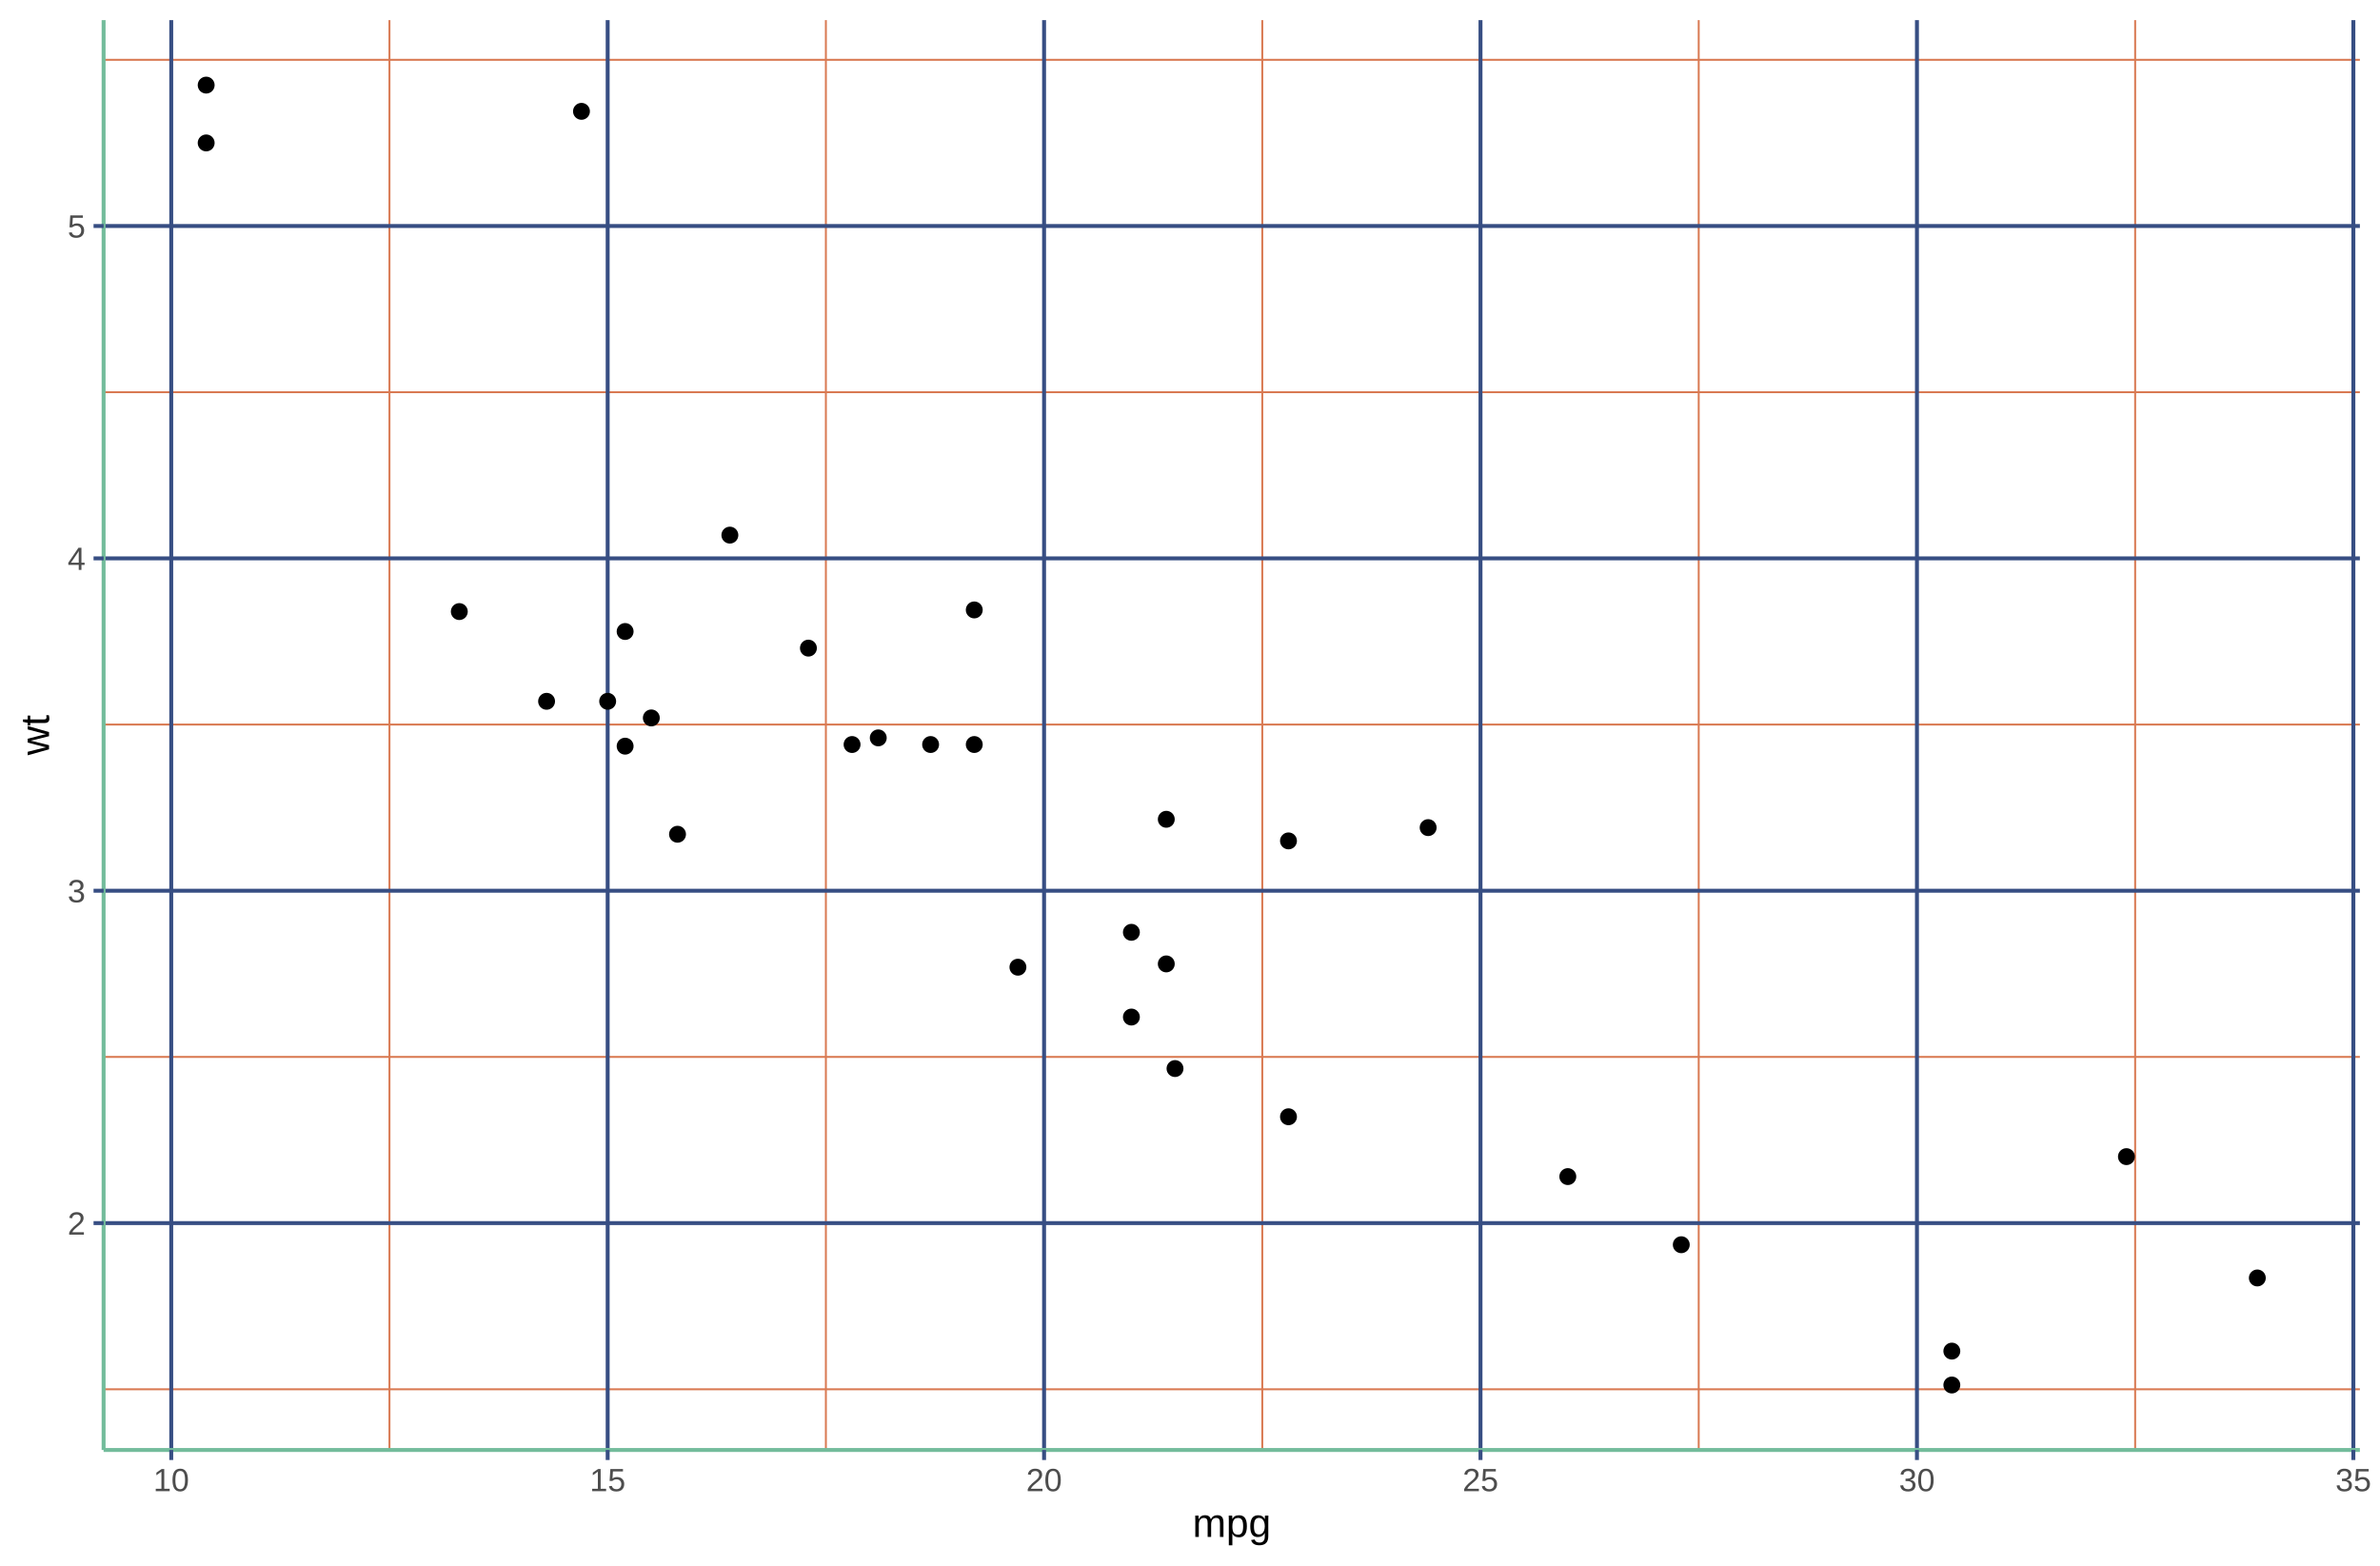
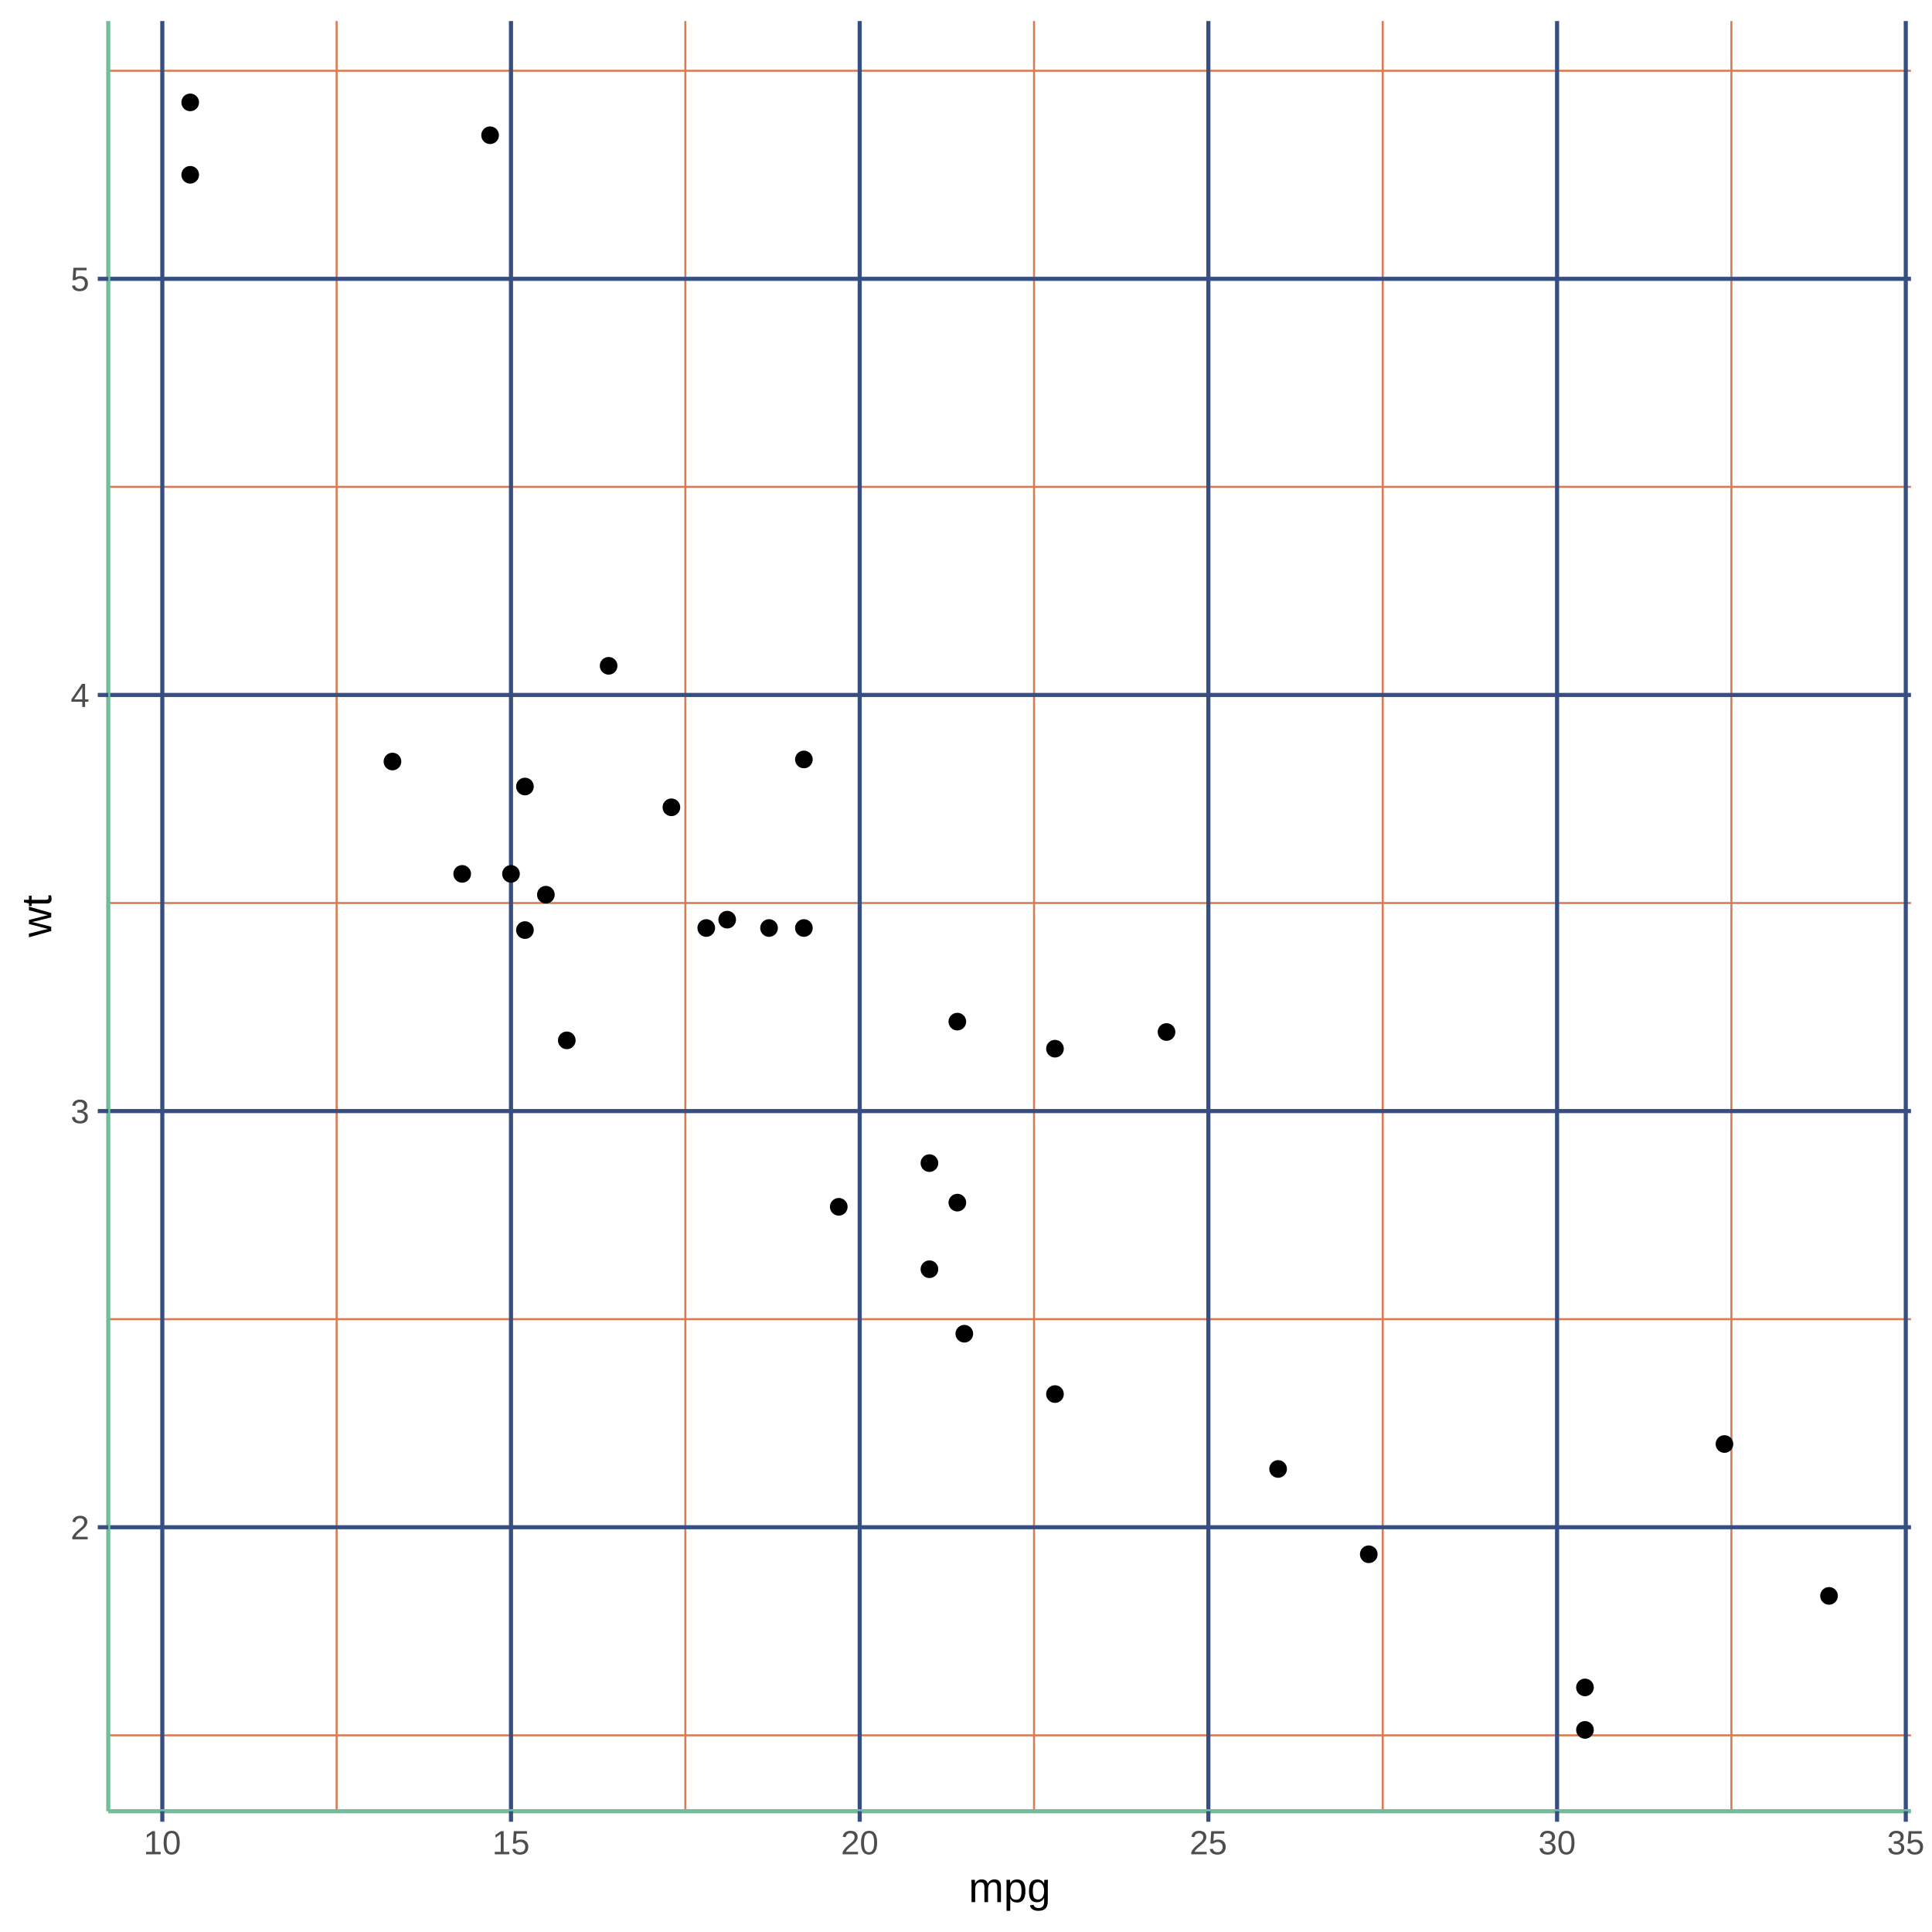
- <svg xmlns="http://www.w3.org/2000/svg" class="svglite" width="648.75pt" height="426.75pt" viewBox="0 0 648.75 426.75">
+ <svg xmlns="http://www.w3.org/2000/svg" class="svglite" width="504.00pt" height="504.00pt" viewBox="0 0 504.00 504.00">
  <defs>
    <style type="text/css">
    .svglite line, .svglite polyline, .svglite polygon, .svglite path, .svglite rect, .svglite circle {
      fill: none;
      stroke: #000000;
      stroke-linecap: round;
      stroke-linejoin: round;
      stroke-miterlimit: 10.00;
    }
    .svglite text {
      white-space: pre;
    }
  </style>
  </defs>
  <rect width="100%" height="100%" style="stroke: none; fill: none;" />
  <defs>
-     <clipPath id="cpMC4wMHw2NDguNzV8MC4wMHw0MjYuNzU=">
-       <rect x="0.00" y="0.00" width="648.75" height="426.75" />
+     <clipPath id="cpMC4wMHw1MDQuMDB8MC4wMHw1MDQuMDA=">
+       <rect x="0.00" y="0.00" width="504.00" height="504.00" />
    </clipPath>
  </defs>
-   <g clip-path="url(#cpMC4wMHw2NDguNzV8MC4wMHw0MjYuNzU=)">
-     <polyline points="28.24,378.71 643.27,378.71 " style="stroke-width: 0.53; stroke: #D97A53; stroke-linecap: butt;" />
-     <polyline points="28.24,288.11 643.27,288.11 " style="stroke-width: 0.53; stroke: #D97A53; stroke-linecap: butt;" />
-     <polyline points="28.24,197.51 643.27,197.51 " style="stroke-width: 0.53; stroke: #D97A53; stroke-linecap: butt;" />
-     <polyline points="28.24,106.91 643.27,106.91 " style="stroke-width: 0.53; stroke: #D97A53; stroke-linecap: butt;" />
-     <polyline points="28.24,16.31 643.27,16.31 " style="stroke-width: 0.53; stroke: #D97A53; stroke-linecap: butt;" />
-     <polyline points="106.16,395.25 106.16,5.48 " style="stroke-width: 0.53; stroke: #D97A53; stroke-linecap: butt;" />
-     <polyline points="225.12,395.25 225.12,5.48 " style="stroke-width: 0.53; stroke: #D97A53; stroke-linecap: butt;" />
-     <polyline points="344.08,395.25 344.08,5.48 " style="stroke-width: 0.53; stroke: #D97A53; stroke-linecap: butt;" />
-     <polyline points="463.04,395.25 463.04,5.48 " style="stroke-width: 0.53; stroke: #D97A53; stroke-linecap: butt;" />
-     <polyline points="582.01,395.25 582.01,5.48 " style="stroke-width: 0.53; stroke: #D97A53; stroke-linecap: butt;" />
-     <polyline points="28.24,333.41 643.27,333.41 " style="stroke-width: 1.07; stroke: #374E83; stroke-linecap: butt;" />
-     <polyline points="28.24,242.81 643.27,242.81 " style="stroke-width: 1.07; stroke: #374E83; stroke-linecap: butt;" />
-     <polyline points="28.24,152.21 643.27,152.21 " style="stroke-width: 1.07; stroke: #374E83; stroke-linecap: butt;" />
-     <polyline points="28.24,61.61 643.27,61.61 " style="stroke-width: 1.07; stroke: #374E83; stroke-linecap: butt;" />
-     <polyline points="46.68,395.25 46.68,5.48 " style="stroke-width: 1.07; stroke: #374E83; stroke-linecap: butt;" />
-     <polyline points="165.64,395.25 165.64,5.48 " style="stroke-width: 1.07; stroke: #374E83; stroke-linecap: butt;" />
-     <polyline points="284.60,395.25 284.60,5.48 " style="stroke-width: 1.07; stroke: #374E83; stroke-linecap: butt;" />
-     <polyline points="403.56,395.25 403.56,5.48 " style="stroke-width: 1.07; stroke: #374E83; stroke-linecap: butt;" />
-     <polyline points="522.53,395.25 522.53,5.48 " style="stroke-width: 1.07; stroke: #374E83; stroke-linecap: butt;" />
-     <polyline points="641.49,395.25 641.49,5.48 " style="stroke-width: 1.07; stroke: #374E83; stroke-linecap: butt;" />
-     <circle cx="308.40" cy="277.24" r="1.95" style="stroke-width: 0.71; fill: #000000;" />
-     <circle cx="308.40" cy="254.14" r="1.95" style="stroke-width: 0.71; fill: #000000;" />
-     <circle cx="351.22" cy="304.42" r="1.95" style="stroke-width: 0.71; fill: #000000;" />
-     <circle cx="317.91" cy="223.33" r="1.95" style="stroke-width: 0.71; fill: #000000;" />
-     <circle cx="253.67" cy="202.95" r="1.95" style="stroke-width: 0.71; fill: #000000;" />
-     <circle cx="239.40" cy="201.14" r="1.95" style="stroke-width: 0.71; fill: #000000;" />
-     <circle cx="148.99" cy="191.17" r="1.95" style="stroke-width: 0.71; fill: #000000;" />
-     <circle cx="389.29" cy="225.60" r="1.95" style="stroke-width: 0.71; fill: #000000;" />
-     <circle cx="351.22" cy="229.22" r="1.95" style="stroke-width: 0.71; fill: #000000;" />
-     <circle cx="265.57" cy="202.95" r="1.95" style="stroke-width: 0.71; fill: #000000;" />
-     <circle cx="232.26" cy="202.95" r="1.95" style="stroke-width: 0.71; fill: #000000;" />
-     <circle cx="198.95" cy="145.87" r="1.95" style="stroke-width: 0.71; fill: #000000;" />
-     <circle cx="220.36" cy="176.67" r="1.95" style="stroke-width: 0.71; fill: #000000;" />
-     <circle cx="170.40" cy="172.14" r="1.95" style="stroke-width: 0.71; fill: #000000;" />
-     <circle cx="56.20" cy="38.96" r="1.95" style="stroke-width: 0.71; fill: #000000;" />
-     <circle cx="56.20" cy="23.20" r="1.95" style="stroke-width: 0.71; fill: #000000;" />
-     <circle cx="158.50" cy="30.35" r="1.95" style="stroke-width: 0.71; fill: #000000;" />
-     <circle cx="579.63" cy="315.29" r="1.95" style="stroke-width: 0.71; fill: #000000;" />
-     <circle cx="532.04" cy="368.30" r="1.95" style="stroke-width: 0.71; fill: #000000;" />
-     <circle cx="615.31" cy="348.36" r="1.95" style="stroke-width: 0.71; fill: #000000;" />
-     <circle cx="320.29" cy="291.28" r="1.95" style="stroke-width: 0.71; fill: #000000;" />
-     <circle cx="177.54" cy="195.70" r="1.95" style="stroke-width: 0.71; fill: #000000;" />
-     <circle cx="170.40" cy="203.40" r="1.95" style="stroke-width: 0.71; fill: #000000;" />
-     <circle cx="125.20" cy="166.71" r="1.95" style="stroke-width: 0.71; fill: #000000;" />
-     <circle cx="265.57" cy="166.26" r="1.95" style="stroke-width: 0.71; fill: #000000;" />
-     <circle cx="458.29" cy="339.30" r="1.95" style="stroke-width: 0.71; fill: #000000;" />
-     <circle cx="427.36" cy="320.73" r="1.95" style="stroke-width: 0.71; fill: #000000;" />
-     <circle cx="532.04" cy="377.54" r="1.95" style="stroke-width: 0.71; fill: #000000;" />
-     <circle cx="184.68" cy="227.41" r="1.95" style="stroke-width: 0.71; fill: #000000;" />
-     <circle cx="277.47" cy="263.65" r="1.95" style="stroke-width: 0.71; fill: #000000;" />
-     <circle cx="165.64" cy="191.17" r="1.95" style="stroke-width: 0.71; fill: #000000;" />
-     <circle cx="317.91" cy="262.75" r="1.95" style="stroke-width: 0.71; fill: #000000;" />
-     <polyline points="28.24,395.25 28.24,5.48 " style="stroke-width: 1.07; stroke: #73BC9B; stroke-linecap: butt;" />
-     <text x="23.31" y="336.56" text-anchor="end" style="font-size: 8.80px;fill: #4D4D4D; font-family: &quot;Arial&quot;;" textLength="4.90px" lengthAdjust="spacingAndGlyphs">2</text>
-     <text x="23.31" y="245.96" text-anchor="end" style="font-size: 8.80px;fill: #4D4D4D; font-family: &quot;Arial&quot;;" textLength="4.90px" lengthAdjust="spacingAndGlyphs">3</text>
-     <text x="23.31" y="155.36" text-anchor="end" style="font-size: 8.80px;fill: #4D4D4D; font-family: &quot;Arial&quot;;" textLength="4.90px" lengthAdjust="spacingAndGlyphs">4</text>
-     <text x="23.31" y="64.76" text-anchor="end" style="font-size: 8.80px;fill: #4D4D4D; font-family: &quot;Arial&quot;;" textLength="4.90px" lengthAdjust="spacingAndGlyphs">5</text>
-     <polyline points="25.50,333.41 28.24,333.41 " style="stroke-width: 1.07; stroke: #374E83; stroke-linecap: butt;" />
-     <polyline points="25.50,242.81 28.24,242.81 " style="stroke-width: 1.07; stroke: #374E83; stroke-linecap: butt;" />
-     <polyline points="25.50,152.21 28.24,152.21 " style="stroke-width: 1.07; stroke: #374E83; stroke-linecap: butt;" />
-     <polyline points="25.50,61.61 28.24,61.61 " style="stroke-width: 1.07; stroke: #374E83; stroke-linecap: butt;" />
-     <polyline points="28.24,395.25 643.27,395.25 " style="stroke-width: 1.07; stroke: #73BC9B; stroke-linecap: butt;" />
-     <polyline points="46.68,397.99 46.68,395.25 " style="stroke-width: 1.07; stroke: #374E83; stroke-linecap: butt;" />
-     <polyline points="165.64,397.99 165.64,395.25 " style="stroke-width: 1.07; stroke: #374E83; stroke-linecap: butt;" />
-     <polyline points="284.60,397.99 284.60,395.25 " style="stroke-width: 1.07; stroke: #374E83; stroke-linecap: butt;" />
-     <polyline points="403.56,397.99 403.56,395.25 " style="stroke-width: 1.07; stroke: #374E83; stroke-linecap: butt;" />
-     <polyline points="522.53,397.99 522.53,395.25 " style="stroke-width: 1.07; stroke: #374E83; stroke-linecap: butt;" />
-     <polyline points="641.49,397.99 641.49,395.25 " style="stroke-width: 1.07; stroke: #374E83; stroke-linecap: butt;" />
-     <text x="46.68" y="406.49" text-anchor="middle" style="font-size: 8.80px;fill: #4D4D4D; font-family: &quot;Arial&quot;;" textLength="9.79px" lengthAdjust="spacingAndGlyphs">10</text>
-     <text x="165.64" y="406.49" text-anchor="middle" style="font-size: 8.80px;fill: #4D4D4D; font-family: &quot;Arial&quot;;" textLength="9.79px" lengthAdjust="spacingAndGlyphs">15</text>
-     <text x="284.60" y="406.49" text-anchor="middle" style="font-size: 8.80px;fill: #4D4D4D; font-family: &quot;Arial&quot;;" textLength="9.79px" lengthAdjust="spacingAndGlyphs">20</text>
-     <text x="403.56" y="406.49" text-anchor="middle" style="font-size: 8.80px;fill: #4D4D4D; font-family: &quot;Arial&quot;;" textLength="9.79px" lengthAdjust="spacingAndGlyphs">25</text>
-     <text x="522.53" y="406.49" text-anchor="middle" style="font-size: 8.80px;fill: #4D4D4D; font-family: &quot;Arial&quot;;" textLength="9.79px" lengthAdjust="spacingAndGlyphs">30</text>
-     <text x="641.49" y="406.49" text-anchor="middle" style="font-size: 8.80px;fill: #4D4D4D; font-family: &quot;Arial&quot;;" textLength="9.79px" lengthAdjust="spacingAndGlyphs">35</text>
-     <text x="335.76" y="418.95" text-anchor="middle" style="font-size: 11.00px; font-family: &quot;Arial&quot;;" textLength="21.41px" lengthAdjust="spacingAndGlyphs">mpg</text>
-     <text transform="translate(13.36,200.37) rotate(-90)" text-anchor="middle" style="font-size: 11.00px; font-family: &quot;Arial&quot;;" textLength="11.00px" lengthAdjust="spacingAndGlyphs">wt</text>
+   <g clip-path="url(#cpMC4wMHw1MDQuMDB8MC4wMHw1MDQuMDA=)">
+ </g>
+   <defs>
+     <clipPath id="cpMjguMjR8NDk4LjUyfDUuNDh8NDcyLjUw">
+       <rect x="28.24" y="5.48" width="470.28" height="467.02" />
+     </clipPath>
+   </defs>
+   <g clip-path="url(#cpMjguMjR8NDk4LjUyfDUuNDh8NDcyLjUw)">
+     <polyline points="28.24,452.69 498.52,452.69 " style="stroke-width: 0.53; stroke: #D97A53; stroke-linecap: butt;" />
+     <polyline points="28.24,344.13 498.52,344.13 " style="stroke-width: 0.53; stroke: #D97A53; stroke-linecap: butt;" />
+     <polyline points="28.24,235.57 498.52,235.57 " style="stroke-width: 0.53; stroke: #D97A53; stroke-linecap: butt;" />
+     <polyline points="28.24,127.01 498.52,127.01 " style="stroke-width: 0.53; stroke: #D97A53; stroke-linecap: butt;" />
+     <polyline points="28.24,18.46 498.52,18.46 " style="stroke-width: 0.53; stroke: #D97A53; stroke-linecap: butt;" />
+     <polyline points="87.82,472.50 87.82,5.48 " style="stroke-width: 0.53; stroke: #D97A53; stroke-linecap: butt;" />
+     <polyline points="178.79,472.50 178.79,5.48 " style="stroke-width: 0.53; stroke: #D97A53; stroke-linecap: butt;" />
+     <polyline points="269.75,472.50 269.75,5.48 " style="stroke-width: 0.53; stroke: #D97A53; stroke-linecap: butt;" />
+     <polyline points="360.71,472.50 360.71,5.48 " style="stroke-width: 0.53; stroke: #D97A53; stroke-linecap: butt;" />
+     <polyline points="451.67,472.50 451.67,5.48 " style="stroke-width: 0.53; stroke: #D97A53; stroke-linecap: butt;" />
+     <polyline points="28.24,398.41 498.52,398.41 " style="stroke-width: 1.07; stroke: #374E83; stroke-linecap: butt;" />
+     <polyline points="28.24,289.85 498.52,289.85 " style="stroke-width: 1.07; stroke: #374E83; stroke-linecap: butt;" />
+     <polyline points="28.24,181.29 498.52,181.29 " style="stroke-width: 1.07; stroke: #374E83; stroke-linecap: butt;" />
+     <polyline points="28.24,72.74 498.52,72.74 " style="stroke-width: 1.07; stroke: #374E83; stroke-linecap: butt;" />
+     <polyline points="42.34,472.50 42.34,5.48 " style="stroke-width: 1.07; stroke: #374E83; stroke-linecap: butt;" />
+     <polyline points="133.30,472.50 133.30,5.48 " style="stroke-width: 1.07; stroke: #374E83; stroke-linecap: butt;" />
+     <polyline points="224.27,472.50 224.27,5.48 " style="stroke-width: 1.07; stroke: #374E83; stroke-linecap: butt;" />
+     <polyline points="315.23,472.50 315.23,5.48 " style="stroke-width: 1.07; stroke: #374E83; stroke-linecap: butt;" />
+     <polyline points="406.19,472.50 406.19,5.48 " style="stroke-width: 1.07; stroke: #374E83; stroke-linecap: butt;" />
+     <polyline points="497.16,472.50 497.16,5.48 " style="stroke-width: 1.07; stroke: #374E83; stroke-linecap: butt;" />
+     <circle cx="242.46" cy="331.10" r="1.95" style="stroke-width: 0.71; fill: #000000;" />
+     <circle cx="242.46" cy="303.42" r="1.95" style="stroke-width: 0.71; fill: #000000;" />
+     <circle cx="275.21" cy="363.67" r="1.95" style="stroke-width: 0.71; fill: #000000;" />
+     <circle cx="249.74" cy="266.51" r="1.95" style="stroke-width: 0.71; fill: #000000;" />
+     <circle cx="200.62" cy="242.09" r="1.95" style="stroke-width: 0.71; fill: #000000;" />
+     <circle cx="189.70" cy="239.91" r="1.95" style="stroke-width: 0.71; fill: #000000;" />
+     <circle cx="120.57" cy="227.97" r="1.95" style="stroke-width: 0.71; fill: #000000;" />
+     <circle cx="304.31" cy="269.22" r="1.95" style="stroke-width: 0.71; fill: #000000;" />
+     <circle cx="275.21" cy="273.57" r="1.95" style="stroke-width: 0.71; fill: #000000;" />
+     <circle cx="209.71" cy="242.09" r="1.95" style="stroke-width: 0.71; fill: #000000;" />
+     <circle cx="184.24" cy="242.09" r="1.95" style="stroke-width: 0.71; fill: #000000;" />
+     <circle cx="158.77" cy="173.69" r="1.95" style="stroke-width: 0.71; fill: #000000;" />
+     <circle cx="175.15" cy="210.60" r="1.95" style="stroke-width: 0.71; fill: #000000;" />
+     <circle cx="136.94" cy="205.18" r="1.95" style="stroke-width: 0.71; fill: #000000;" />
+     <circle cx="49.62" cy="45.60" r="1.95" style="stroke-width: 0.71; fill: #000000;" />
+     <circle cx="49.62" cy="26.71" r="1.95" style="stroke-width: 0.71; fill: #000000;" />
+     <circle cx="127.85" cy="35.28" r="1.95" style="stroke-width: 0.71; fill: #000000;" />
+     <circle cx="449.86" cy="376.70" r="1.95" style="stroke-width: 0.71; fill: #000000;" />
+     <circle cx="413.47" cy="440.20" r="1.95" style="stroke-width: 0.71; fill: #000000;" />
+     <circle cx="477.14" cy="416.32" r="1.95" style="stroke-width: 0.71; fill: #000000;" />
+     <circle cx="251.56" cy="347.93" r="1.95" style="stroke-width: 0.71; fill: #000000;" />
+     <circle cx="142.40" cy="233.40" r="1.95" style="stroke-width: 0.71; fill: #000000;" />
+     <circle cx="136.94" cy="242.63" r="1.95" style="stroke-width: 0.71; fill: #000000;" />
+     <circle cx="102.38" cy="198.66" r="1.95" style="stroke-width: 0.71; fill: #000000;" />
+     <circle cx="209.71" cy="198.12" r="1.95" style="stroke-width: 0.71; fill: #000000;" />
+     <circle cx="357.07" cy="405.46" r="1.95" style="stroke-width: 0.71; fill: #000000;" />
+     <circle cx="333.42" cy="383.21" r="1.95" style="stroke-width: 0.71; fill: #000000;" />
+     <circle cx="413.47" cy="451.28" r="1.95" style="stroke-width: 0.71; fill: #000000;" />
+     <circle cx="147.86" cy="271.40" r="1.95" style="stroke-width: 0.71; fill: #000000;" />
+     <circle cx="218.81" cy="314.82" r="1.95" style="stroke-width: 0.71; fill: #000000;" />
+     <circle cx="133.30" cy="227.97" r="1.95" style="stroke-width: 0.71; fill: #000000;" />
+     <circle cx="249.74" cy="313.73" r="1.95" style="stroke-width: 0.71; fill: #000000;" />
+   </g>
+   <g clip-path="url(#cpMC4wMHw1MDQuMDB8MC4wMHw1MDQuMDA=)">
+     <polyline points="28.24,472.50 28.24,5.48 " style="stroke-width: 1.07; stroke: #73BC9B; stroke-linecap: butt;" />
+     <text x="23.31" y="401.56" text-anchor="end" style="font-size: 8.80px;fill: #4D4D4D; font-family: &quot;Arial&quot;;" textLength="4.90px" lengthAdjust="spacingAndGlyphs">2</text>
+     <text x="23.31" y="293.00" text-anchor="end" style="font-size: 8.80px;fill: #4D4D4D; font-family: &quot;Arial&quot;;" textLength="4.90px" lengthAdjust="spacingAndGlyphs">3</text>
+     <text x="23.31" y="184.44" text-anchor="end" style="font-size: 8.80px;fill: #4D4D4D; font-family: &quot;Arial&quot;;" textLength="4.90px" lengthAdjust="spacingAndGlyphs">4</text>
+     <text x="23.31" y="75.89" text-anchor="end" style="font-size: 8.80px;fill: #4D4D4D; font-family: &quot;Arial&quot;;" textLength="4.90px" lengthAdjust="spacingAndGlyphs">5</text>
+     <polyline points="25.50,398.41 28.24,398.41 " style="stroke-width: 1.07; stroke: #374E83; stroke-linecap: butt;" />
+     <polyline points="25.50,289.85 28.24,289.85 " style="stroke-width: 1.07; stroke: #374E83; stroke-linecap: butt;" />
+     <polyline points="25.50,181.29 28.24,181.29 " style="stroke-width: 1.07; stroke: #374E83; stroke-linecap: butt;" />
+     <polyline points="25.50,72.74 28.24,72.74 " style="stroke-width: 1.07; stroke: #374E83; stroke-linecap: butt;" />
+     <polyline points="28.24,472.50 498.52,472.50 " style="stroke-width: 1.07; stroke: #73BC9B; stroke-linecap: butt;" />
+     <polyline points="42.34,475.24 42.34,472.50 " style="stroke-width: 1.07; stroke: #374E83; stroke-linecap: butt;" />
+     <polyline points="133.30,475.24 133.30,472.50 " style="stroke-width: 1.07; stroke: #374E83; stroke-linecap: butt;" />
+     <polyline points="224.27,475.24 224.27,472.50 " style="stroke-width: 1.07; stroke: #374E83; stroke-linecap: butt;" />
+     <polyline points="315.23,475.24 315.23,472.50 " style="stroke-width: 1.07; stroke: #374E83; stroke-linecap: butt;" />
+     <polyline points="406.19,475.24 406.19,472.50 " style="stroke-width: 1.07; stroke: #374E83; stroke-linecap: butt;" />
+     <polyline points="497.16,475.24 497.16,472.50 " style="stroke-width: 1.07; stroke: #374E83; stroke-linecap: butt;" />
+     <text x="42.34" y="483.74" text-anchor="middle" style="font-size: 8.80px;fill: #4D4D4D; font-family: &quot;Arial&quot;;" textLength="9.79px" lengthAdjust="spacingAndGlyphs">10</text>
+     <text x="133.30" y="483.74" text-anchor="middle" style="font-size: 8.80px;fill: #4D4D4D; font-family: &quot;Arial&quot;;" textLength="9.79px" lengthAdjust="spacingAndGlyphs">15</text>
+     <text x="224.27" y="483.74" text-anchor="middle" style="font-size: 8.80px;fill: #4D4D4D; font-family: &quot;Arial&quot;;" textLength="9.79px" lengthAdjust="spacingAndGlyphs">20</text>
+     <text x="315.23" y="483.74" text-anchor="middle" style="font-size: 8.80px;fill: #4D4D4D; font-family: &quot;Arial&quot;;" textLength="9.79px" lengthAdjust="spacingAndGlyphs">25</text>
+     <text x="406.19" y="483.74" text-anchor="middle" style="font-size: 8.80px;fill: #4D4D4D; font-family: &quot;Arial&quot;;" textLength="9.79px" lengthAdjust="spacingAndGlyphs">30</text>
+     <text x="497.16" y="483.74" text-anchor="middle" style="font-size: 8.80px;fill: #4D4D4D; font-family: &quot;Arial&quot;;" textLength="9.79px" lengthAdjust="spacingAndGlyphs">35</text>
+     <text x="263.38" y="496.20" text-anchor="middle" style="font-size: 11.00px; font-family: &quot;Arial&quot;;" textLength="21.41px" lengthAdjust="spacingAndGlyphs">mpg</text>
+     <text transform="translate(13.36,238.99) rotate(-90)" text-anchor="middle" style="font-size: 11.00px; font-family: &quot;Arial&quot;;" textLength="11.00px" lengthAdjust="spacingAndGlyphs">wt</text>
  </g>
</svg>
